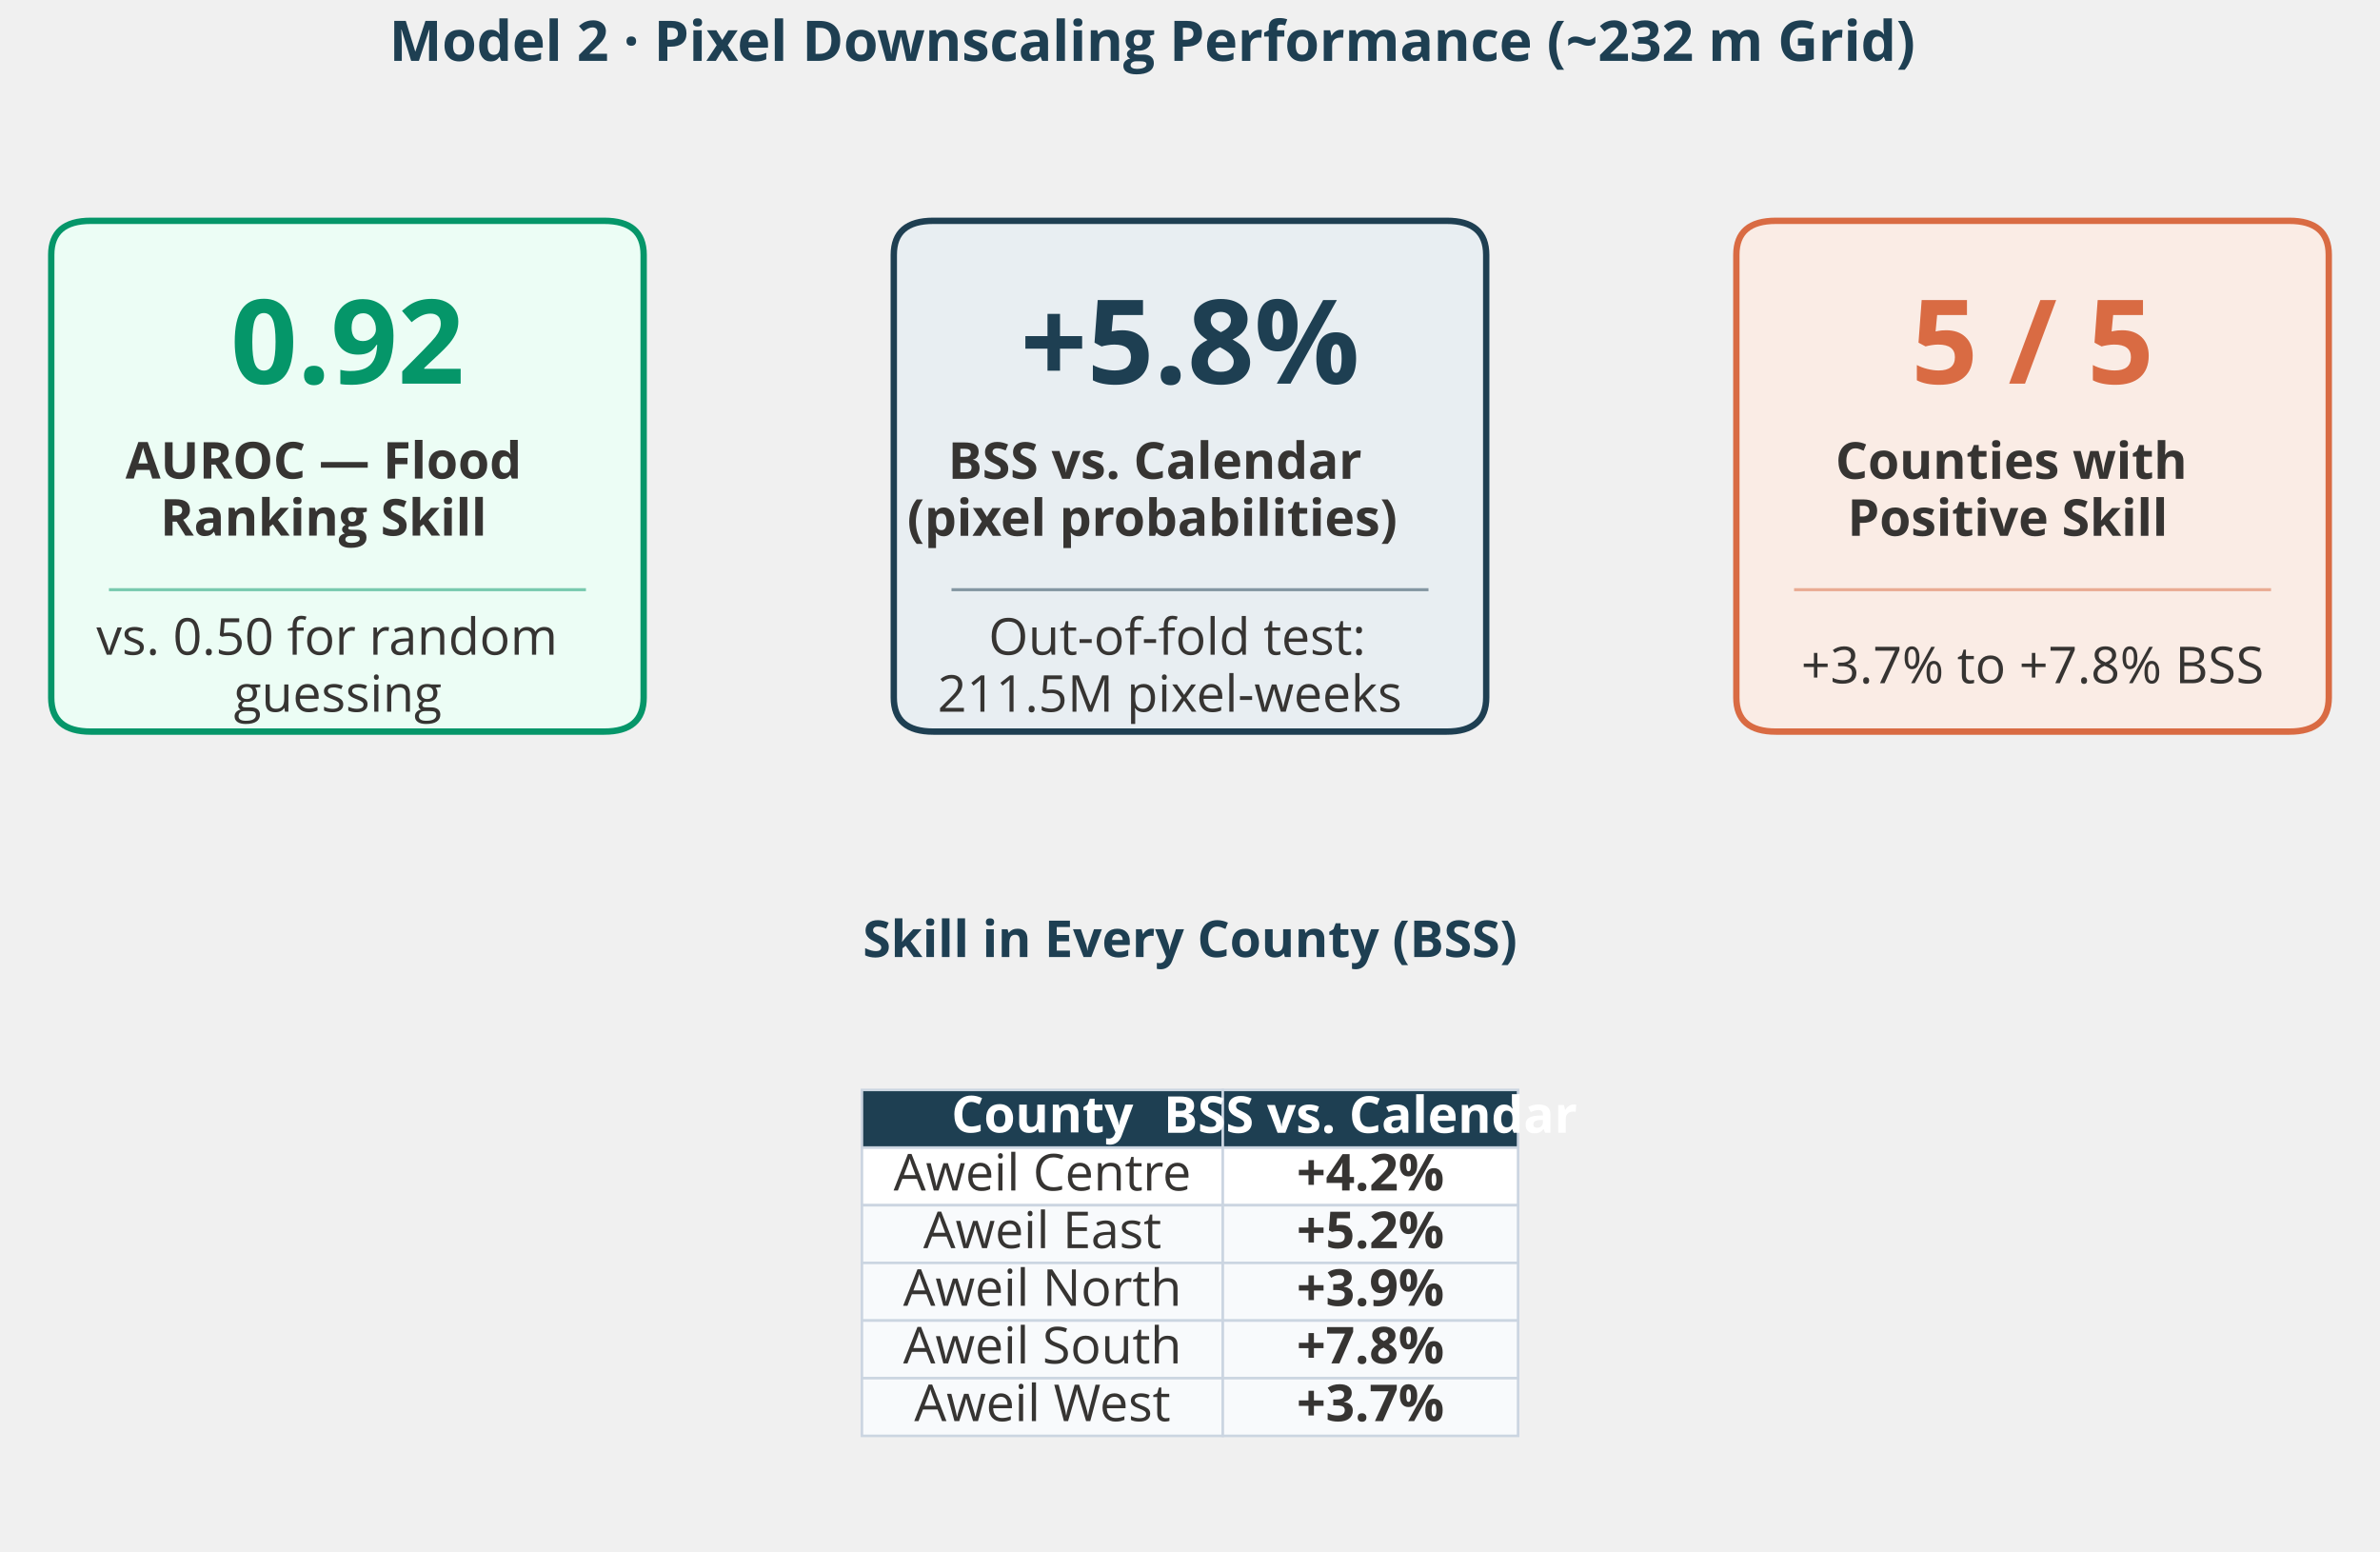
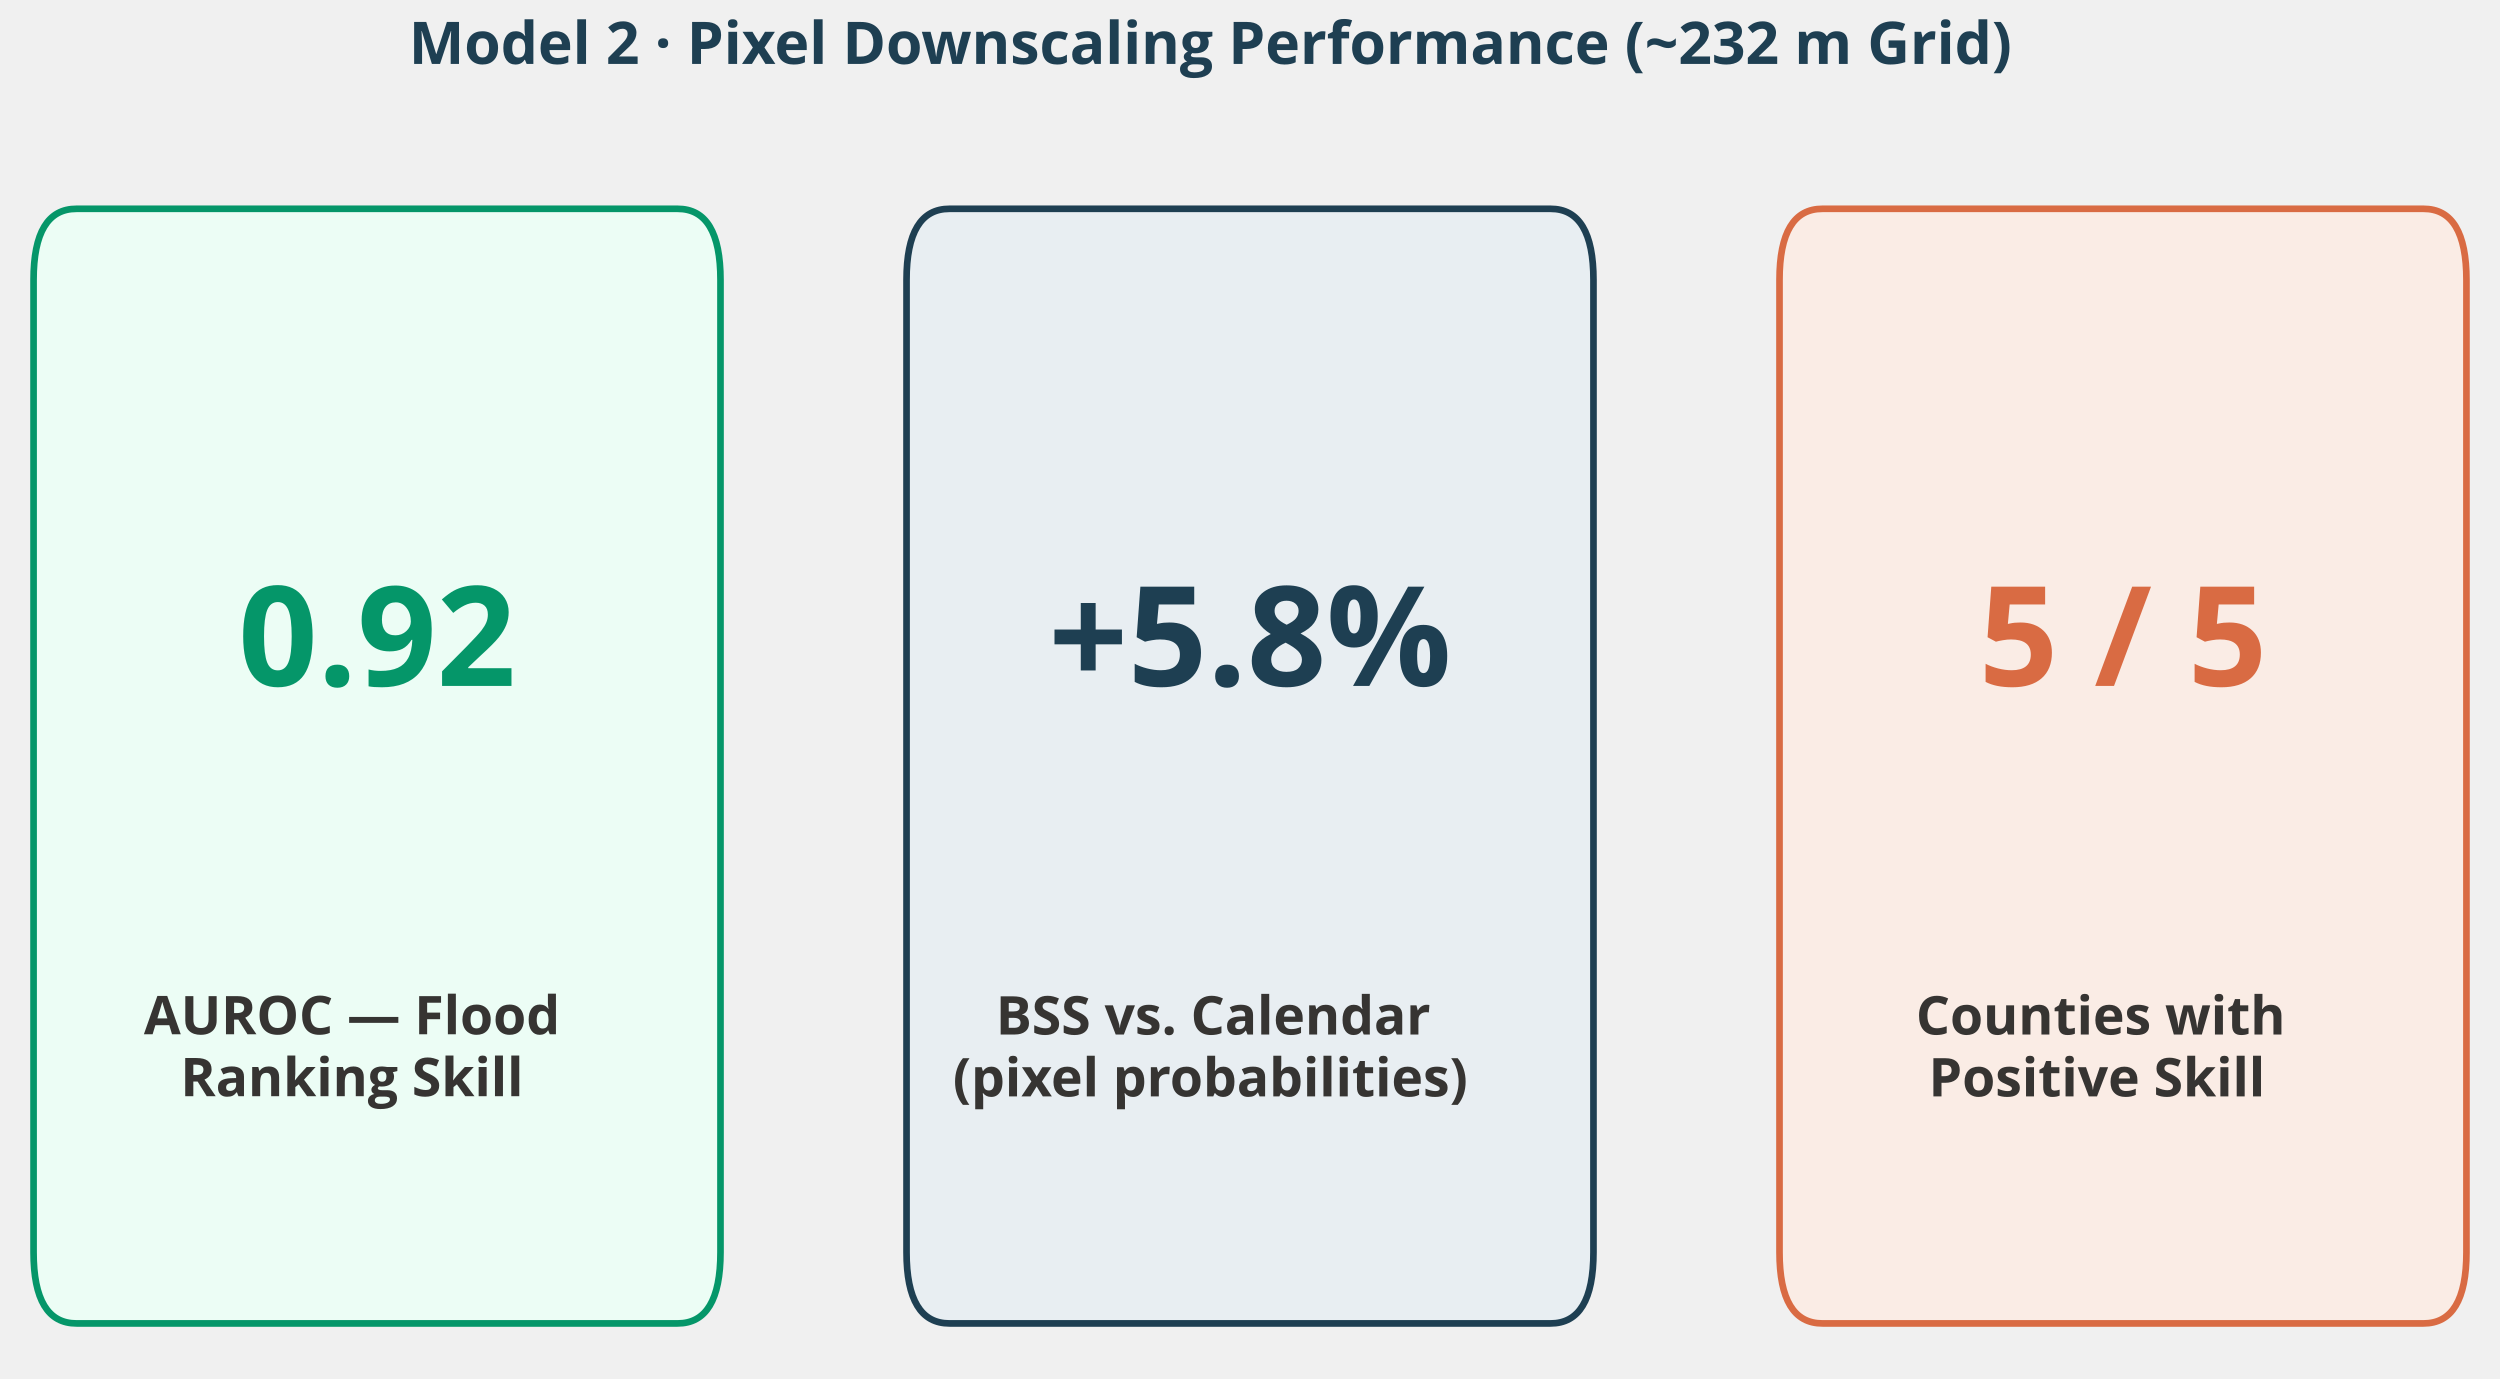
- <svg xmlns="http://www.w3.org/2000/svg" width="935.1pt" height="609.48pt" viewBox="0 0 935.1 609.48" version="1.1">
+ <svg xmlns="http://www.w3.org/2000/svg" width="935.1pt" height="515.52pt" viewBox="0 0 935.1 515.52" version="1.1">
  <defs>
    <style type="text/css">*{stroke-linejoin: round; stroke-linecap: butt}</style>
  </defs>
  <g id="figure_1">
    <g id="patch_1">
-       <path d="M 0 609.48  L 935.1 609.48  L 935.1 0  L 0 0  L 0 609.48  z " style="fill: none; opacity: 0" />
+       <path d="M 0 515.52  L 935.1 515.52  L 935.1 0  L 0 0  L 0 515.52  z " style="fill: none; opacity: 0" />
    </g>
    <g id="axes_1">
      <g id="patch_2">
-         <path d="M 35.649 287.397  L 237.375 287.397  Q 252.892 287.397 252.892 274.021  L 252.892 100.124  Q 252.892 86.747 237.375 86.747  L 35.649 86.747  Q 20.131 86.747 20.131 100.124  L 20.131 274.021  Q 20.131 287.397 35.649 287.397  z " clip-path="url(#p434e0f857e)" style="fill: #ecfdf5; stroke: #059669; stroke-width: 2.5; stroke-linejoin: miter" />
+         <path d="M 28.612 495.014  L 253.434 495.014  Q 269.492 495.014 269.492 468.403  L 269.492 104.717  Q 269.492 78.106 253.434 78.106  L 28.612 78.106  Q 12.553 78.106 12.553 104.717  L 12.553 468.403  Q 12.553 495.014 28.612 495.014  z " clip-path="url(#paac07935cf)" style="fill: #ecfdf5; stroke: #059669; stroke-width: 2.5; stroke-linejoin: miter" />
      </g>
      <g id="text_1">
-         <text style="font-weight: 700; font-size: 46px; font-family: 'Open Sans', 'DejaVu Sans', 'Arial', sans-serif; text-anchor: middle; fill: #059669" x="136.512" y="150.718" transform="rotate(-0 136.5118 150.7176)">0.92</text>
+         <text style="font-weight: 700; font-size: 52px; font-family: 'Open Sans', 'DejaVu Sans', 'Arial', sans-serif; text-anchor: middle; fill: #059669" x="141.023" y="256.557" transform="rotate(-0 141.0227 256.5568)">0.92</text>
      </g>
      <g id="text_2">
-         <text style="font-weight: 700; font-size: 20px; font-family: 'Open Sans', 'DejaVu Sans', 'Arial', sans-serif; fill: #363432" transform="translate(49.30398 188.0034)">AUROC — Flood</text>
-         <text style="font-weight: 700; font-size: 20px; font-family: 'Open Sans', 'DejaVu Sans', 'Arial', sans-serif; fill: #363432" transform="translate(62.97274 210.3991)">Ranking Skill</text>
-       </g>
-       <g id="line2d_1">
-         <path d="M 43.407 231.661  L 229.616 231.661  " clip-path="url(#p434e0f857e)" style="fill: none; stroke: #059669; stroke-opacity: 0.5; stroke-width: 1.2; stroke-linecap: square" />
-       </g>
-       <g id="text_3">
-         <text style="font-size: 20px; font-family: 'Open Sans', 'DejaVu Sans', 'Arial', sans-serif; fill: #363432" transform="translate(37.87117 257.1944)">vs. 0.50 for random</text>
-         <text style="font-size: 20px; font-family: 'Open Sans', 'DejaVu Sans', 'Arial', sans-serif; fill: #363432" transform="translate(91.78992 279.59)">guessing</text>
+         <text style="font-weight: 700; font-size: 20px; font-family: 'Open Sans', 'DejaVu Sans', 'Arial', sans-serif; fill: #363432" transform="translate(53.81486 386.8677)">AUROC — Flood</text>
+         <text style="font-weight: 700; font-size: 20px; font-family: 'Open Sans', 'DejaVu Sans', 'Arial', sans-serif; fill: #363432" transform="translate(67.48361 410.0232)">Ranking Skill</text>
      </g>
    </g>
    <g id="axes_2">
      <g id="patch_3">
-         <path d="M 366.687 287.397  L 568.413 287.397  Q 583.931 287.397 583.931 274.021  L 583.931 100.124  Q 583.931 86.747 568.413 86.747  L 366.687 86.747  Q 351.169 86.747 351.169 100.124  L 351.169 274.021  Q 351.169 287.397 366.687 287.397  z " clip-path="url(#paa93361d89)" style="fill: #e8eef2; stroke: #1e3f52; stroke-width: 2.5; stroke-linejoin: miter" />
+         <path d="M 355.139 495.014  L 579.961 495.014  Q 596.02 495.014 596.02 468.403  L 596.02 104.717  Q 596.02 78.106 579.961 78.106  L 355.139 78.106  Q 339.08 78.106 339.08 104.717  L 339.08 468.403  Q 339.08 495.014 355.139 495.014  z " clip-path="url(#paeb0607eae)" style="fill: #e8eef2; stroke: #1e3f52; stroke-width: 2.5; stroke-linejoin: miter" />
+       </g>
+       <g id="text_3">
+         <text style="font-weight: 700; font-size: 52px; font-family: 'Open Sans', 'DejaVu Sans', 'Arial', sans-serif; text-anchor: middle; fill: #1e3f52" x="467.55" y="256.557" transform="rotate(-0 467.55 256.5568)">+5.8%</text>
      </g>
      <g id="text_4">
-         <text style="font-weight: 700; font-size: 46px; font-family: 'Open Sans', 'DejaVu Sans', 'Arial', sans-serif; text-anchor: middle; fill: #1e3f52" x="467.55" y="150.718" transform="rotate(-0 467.55 150.7176)">+5.8%</text>
-       </g>
-       <g id="text_5">
-         <text style="font-weight: 700; font-size: 20px; font-family: 'Open Sans', 'DejaVu Sans', 'Arial', sans-serif; fill: #363432" transform="translate(372.4891 188.0816)">BSS vs. Calendar</text>
-         <text style="font-weight: 700; font-size: 20px; font-family: 'Open Sans', 'DejaVu Sans', 'Arial', sans-serif; fill: #363432" transform="translate(356.4312 210.4772)">(pixel probabilities)</text>
-       </g>
-       <g id="line2d_2">
-         <path d="M 374.446 231.661  L 560.654 231.661  " clip-path="url(#paa93361d89)" style="fill: none; stroke: #1e3f52; stroke-opacity: 0.5; stroke-width: 1.2; stroke-linecap: square" />
-       </g>
-       <g id="text_6">
-         <text style="font-size: 20px; font-family: 'Open Sans', 'DejaVu Sans', 'Arial', sans-serif; fill: #363432" transform="translate(388.4125 257.1944)">Out-of-fold test:</text>
-         <text style="font-size: 20px; font-family: 'Open Sans', 'DejaVu Sans', 'Arial', sans-serif; fill: #363432" transform="translate(368.3594 279.59)">211.5M pixel-weeks</text>
+         <text style="font-weight: 700; font-size: 20px; font-family: 'Open Sans', 'DejaVu Sans', 'Arial', sans-serif; fill: #363432" transform="translate(372.4891 386.9458)">BSS vs. Calendar</text>
+         <text style="font-weight: 700; font-size: 20px; font-family: 'Open Sans', 'DejaVu Sans', 'Arial', sans-serif; fill: #363432" transform="translate(356.4312 410.1013)">(pixel probabilities)</text>
      </g>
    </g>
    <g id="axes_3">
      <g id="patch_4">
-         <path d="M 697.725 287.397  L 899.451 287.397  Q 914.969 287.397 914.969 274.021  L 914.969 100.124  Q 914.969 86.747 899.451 86.747  L 697.725 86.747  Q 682.208 86.747 682.208 100.124  L 682.208 274.021  Q 682.208 287.397 697.725 287.397  z " clip-path="url(#pf00ebc911a)" style="fill: #faece5; stroke: #d96b43; stroke-width: 2.5; stroke-linejoin: miter" />
+         <path d="M 681.666 495.014  L 906.488 495.014  Q 922.547 495.014 922.547 468.403  L 922.547 104.717  Q 922.547 78.106 906.488 78.106  L 681.666 78.106  Q 665.608 78.106 665.608 104.717  L 665.608 468.403  Q 665.608 495.014 681.666 495.014  z " clip-path="url(#pf5c17a2deb)" style="fill: #faece5; stroke: #d96b43; stroke-width: 2.5; stroke-linejoin: miter" />
      </g>
-       <g id="text_7">
-         <text style="font-weight: 700; font-size: 46px; font-family: 'Open Sans', 'DejaVu Sans', 'Arial', sans-serif; text-anchor: middle; fill: #d96b43" x="798.588" y="150.718" transform="rotate(-0 798.5882 150.7176)">5 / 5</text>
+       <g id="text_5">
+         <text style="font-weight: 700; font-size: 52px; font-family: 'Open Sans', 'DejaVu Sans', 'Arial', sans-serif; text-anchor: middle; fill: #d96b43" x="794.077" y="256.557" transform="rotate(-0 794.0773 256.5568)">5 / 5</text>
      </g>
-       <g id="text_8">
-         <text style="font-weight: 700; font-size: 20px; font-family: 'Open Sans', 'DejaVu Sans', 'Arial', sans-serif; fill: #363432" transform="translate(721.1523 188.0816)">Counties with</text>
-         <text style="font-weight: 700; font-size: 20px; font-family: 'Open Sans', 'DejaVu Sans', 'Arial', sans-serif; fill: #363432" transform="translate(725.882 210.4772)">Positive Skill</text>
-       </g>
-       <g id="line2d_3">
-         <path d="M 705.484 231.661  L 891.693 231.661  " clip-path="url(#pf00ebc911a)" style="fill: none; stroke: #d96b43; stroke-opacity: 0.5; stroke-width: 1.2; stroke-linecap: square" />
-       </g>
-       <g id="text_9">
-         <text style="font-size: 20px; font-family: 'Open Sans', 'DejaVu Sans', 'Arial', sans-serif; text-anchor: middle; fill: #363432" x="798.588" y="268.392" transform="rotate(-0 798.5882 268.3922)">+3.7% to +7.8% BSS</text>
+       <g id="text_6">
+         <text style="font-weight: 700; font-size: 20px; font-family: 'Open Sans', 'DejaVu Sans', 'Arial', sans-serif; fill: #363432" transform="translate(716.6414 386.9458)">Counties with</text>
+         <text style="font-weight: 700; font-size: 20px; font-family: 'Open Sans', 'DejaVu Sans', 'Arial', sans-serif; fill: #363432" transform="translate(721.3711 410.1013)">Positive Skill</text>
      </g>
    </g>
-     <g id="axes_4">
-       <g id="table_1">
-         <g id="patch_5">
-           <path d="M 338.652 450.819  L 480.44 450.819  L 480.44 428.171  L 338.652 428.171  z " style="fill: #1e3f52; stroke: #cbd5e1; stroke-linejoin: miter" />
-         </g>
-         <g id="text_10">
-           <text style="font-weight: 700; font-size: 20px; font-family: 'Open Sans', 'DejaVu Sans', 'Arial', sans-serif; text-anchor: middle; fill: #ffffff" x="409.546" y="444.858" transform="rotate(-0 409.5459 444.8576)">County</text>
-         </g>
-         <g id="patch_6">
-           <path d="M 480.44 450.819  L 596.448 450.819  L 596.448 428.171  L 480.44 428.171  z " style="fill: #1e3f52; stroke: #cbd5e1; stroke-linejoin: miter" />
-         </g>
-         <g id="text_11">
-           <text style="font-weight: 700; font-size: 20px; font-family: 'Open Sans', 'DejaVu Sans', 'Arial', sans-serif; text-anchor: middle; fill: #ffffff" x="538.444" y="445.014" transform="rotate(-0 538.4439 445.0138)">BSS vs. Calendar</text>
-         </g>
-         <g id="patch_7">
-           <path d="M 338.652 473.468  L 480.44 473.468  L 480.44 450.819  L 338.652 450.819  z " style="fill: #ffffff; stroke: #cbd5e1; stroke-linejoin: miter" />
-         </g>
-         <g id="text_12">
-           <text style="font-size: 20px; font-family: 'Open Sans', 'DejaVu Sans', 'Arial', sans-serif; text-anchor: middle; fill: #363432" x="409.546" y="467.662" transform="rotate(-0 409.5459 467.6622)">Aweil Centre</text>
-         </g>
-         <g id="patch_8">
-           <path d="M 480.44 473.468  L 596.448 473.468  L 596.448 450.819  L 480.44 450.819  z " style="fill: #ffffff; stroke: #cbd5e1; stroke-linejoin: miter" />
-         </g>
-         <g id="text_13">
-           <text style="font-weight: 700; font-size: 20px; font-family: 'Open Sans', 'DejaVu Sans', 'Arial', sans-serif; text-anchor: middle; fill: #363432" x="538.444" y="467.662" transform="rotate(-0 538.4439 467.6622)">+4.2%</text>
-         </g>
-         <g id="patch_9">
-           <path d="M 338.652 496.116  L 480.44 496.116  L 480.44 473.468  L 338.652 473.468  z " style="fill: #f8fafc; stroke: #cbd5e1; stroke-linejoin: miter" />
-         </g>
-         <g id="text_14">
-           <text style="font-size: 20px; font-family: 'Open Sans', 'DejaVu Sans', 'Arial', sans-serif; text-anchor: middle; fill: #363432" x="409.546" y="490.311" transform="rotate(-0 409.5459 490.3105)">Aweil East</text>
-         </g>
-         <g id="patch_10">
-           <path d="M 480.44 496.116  L 596.448 496.116  L 596.448 473.468  L 480.44 473.468  z " style="fill: #f8fafc; stroke: #cbd5e1; stroke-linejoin: miter" />
-         </g>
-         <g id="text_15">
-           <text style="font-weight: 700; font-size: 20px; font-family: 'Open Sans', 'DejaVu Sans', 'Arial', sans-serif; text-anchor: middle; fill: #363432" x="538.444" y="490.311" transform="rotate(-0 538.4439 490.3105)">+5.2%</text>
-         </g>
-         <g id="patch_11">
-           <path d="M 338.652 518.764  L 480.44 518.764  L 480.44 496.116  L 338.652 496.116  z " style="fill: #f8fafc; stroke: #cbd5e1; stroke-linejoin: miter" />
-         </g>
-         <g id="text_16">
-           <text style="font-size: 20px; font-family: 'Open Sans', 'DejaVu Sans', 'Arial', sans-serif; text-anchor: middle; fill: #363432" x="409.546" y="512.959" transform="rotate(-0 409.5459 512.9588)">Aweil North</text>
-         </g>
-         <g id="patch_12">
-           <path d="M 480.44 518.764  L 596.448 518.764  L 596.448 496.116  L 480.44 496.116  z " style="fill: #f8fafc; stroke: #cbd5e1; stroke-linejoin: miter" />
-         </g>
-         <g id="text_17">
-           <text style="font-weight: 700; font-size: 20px; font-family: 'Open Sans', 'DejaVu Sans', 'Arial', sans-serif; text-anchor: middle; fill: #363432" x="538.444" y="512.959" transform="rotate(-0 538.4439 512.9588)">+3.9%</text>
-         </g>
-         <g id="patch_13">
-           <path d="M 338.652 541.413  L 480.44 541.413  L 480.44 518.764  L 338.652 518.764  z " style="fill: #f8fafc; stroke: #cbd5e1; stroke-linejoin: miter" />
-         </g>
-         <g id="text_18">
-           <text style="font-size: 20px; font-family: 'Open Sans', 'DejaVu Sans', 'Arial', sans-serif; text-anchor: middle; fill: #363432" x="409.546" y="535.607" transform="rotate(-0 409.5459 535.6072)">Aweil South</text>
-         </g>
-         <g id="patch_14">
-           <path d="M 480.44 541.413  L 596.448 541.413  L 596.448 518.764  L 480.44 518.764  z " style="fill: #f8fafc; stroke: #cbd5e1; stroke-linejoin: miter" />
-         </g>
-         <g id="text_19">
-           <text style="font-weight: 700; font-size: 20px; font-family: 'Open Sans', 'DejaVu Sans', 'Arial', sans-serif; text-anchor: middle; fill: #363432" x="538.444" y="535.607" transform="rotate(-0 538.4439 535.6072)">+7.8%</text>
-         </g>
-         <g id="patch_15">
-           <path d="M 338.652 564.061  L 480.44 564.061  L 480.44 541.413  L 338.652 541.413  z " style="fill: #f8fafc; stroke: #cbd5e1; stroke-linejoin: miter" />
-         </g>
-         <g id="text_20">
-           <text style="font-size: 20px; font-family: 'Open Sans', 'DejaVu Sans', 'Arial', sans-serif; text-anchor: middle; fill: #363432" x="409.546" y="558.256" transform="rotate(-0 409.5459 558.2555)">Aweil West</text>
-         </g>
-         <g id="patch_16">
-           <path d="M 480.44 564.061  L 596.448 564.061  L 596.448 541.413  L 480.44 541.413  z " style="fill: #f8fafc; stroke: #cbd5e1; stroke-linejoin: miter" />
-         </g>
-         <g id="text_21">
-           <text style="font-weight: 700; font-size: 20px; font-family: 'Open Sans', 'DejaVu Sans', 'Arial', sans-serif; text-anchor: middle; fill: #363432" x="538.444" y="558.256" transform="rotate(-0 538.4439 558.2555)">+3.7%</text>
-         </g>
-       </g>
-       <g id="text_22">
-         <text style="font-weight: 700; font-size: 20px; font-family: 'Open Sans', 'DejaVu Sans', 'Arial', sans-serif; text-anchor: middle; fill: #1e3f52" x="467.55" y="375.952" transform="rotate(-0 467.55 375.9518)">Skill in Every County (BSS)</text>
-       </g>
-     </g>
-     <g id="text_23">
+     <g id="text_7">
      <text style="font-weight: 700; font-size: 22px; font-family: 'Open Sans', 'DejaVu Sans', 'Arial', sans-serif; text-anchor: middle; fill: #1e3f52" x="452.7" y="23.917" transform="rotate(-0 452.7 23.91656)">Model 2 · Pixel Downscaling Performance (~232 m Grid)</text>
    </g>
  </g>
  <defs>
-     <clipPath id="p434e0f857e">
-       <rect x="7.2" y="75.6" width="258.624" height="222.945" />
+     <clipPath id="paac07935cf">
+       <rect x="7.2" y="64.8" width="267.645" height="443.52" />
    </clipPath>
-     <clipPath id="paa93361d89">
-       <rect x="338.238" y="75.6" width="258.624" height="222.945" />
+     <clipPath id="paeb0607eae">
+       <rect x="333.727" y="64.8" width="267.645" height="443.52" />
    </clipPath>
-     <clipPath id="pf00ebc911a">
-       <rect x="669.276" y="75.6" width="258.624" height="222.945" />
+     <clipPath id="pf5c17a2deb">
+       <rect x="660.255" y="64.8" width="267.645" height="443.52" />
    </clipPath>
  </defs>
</svg>
